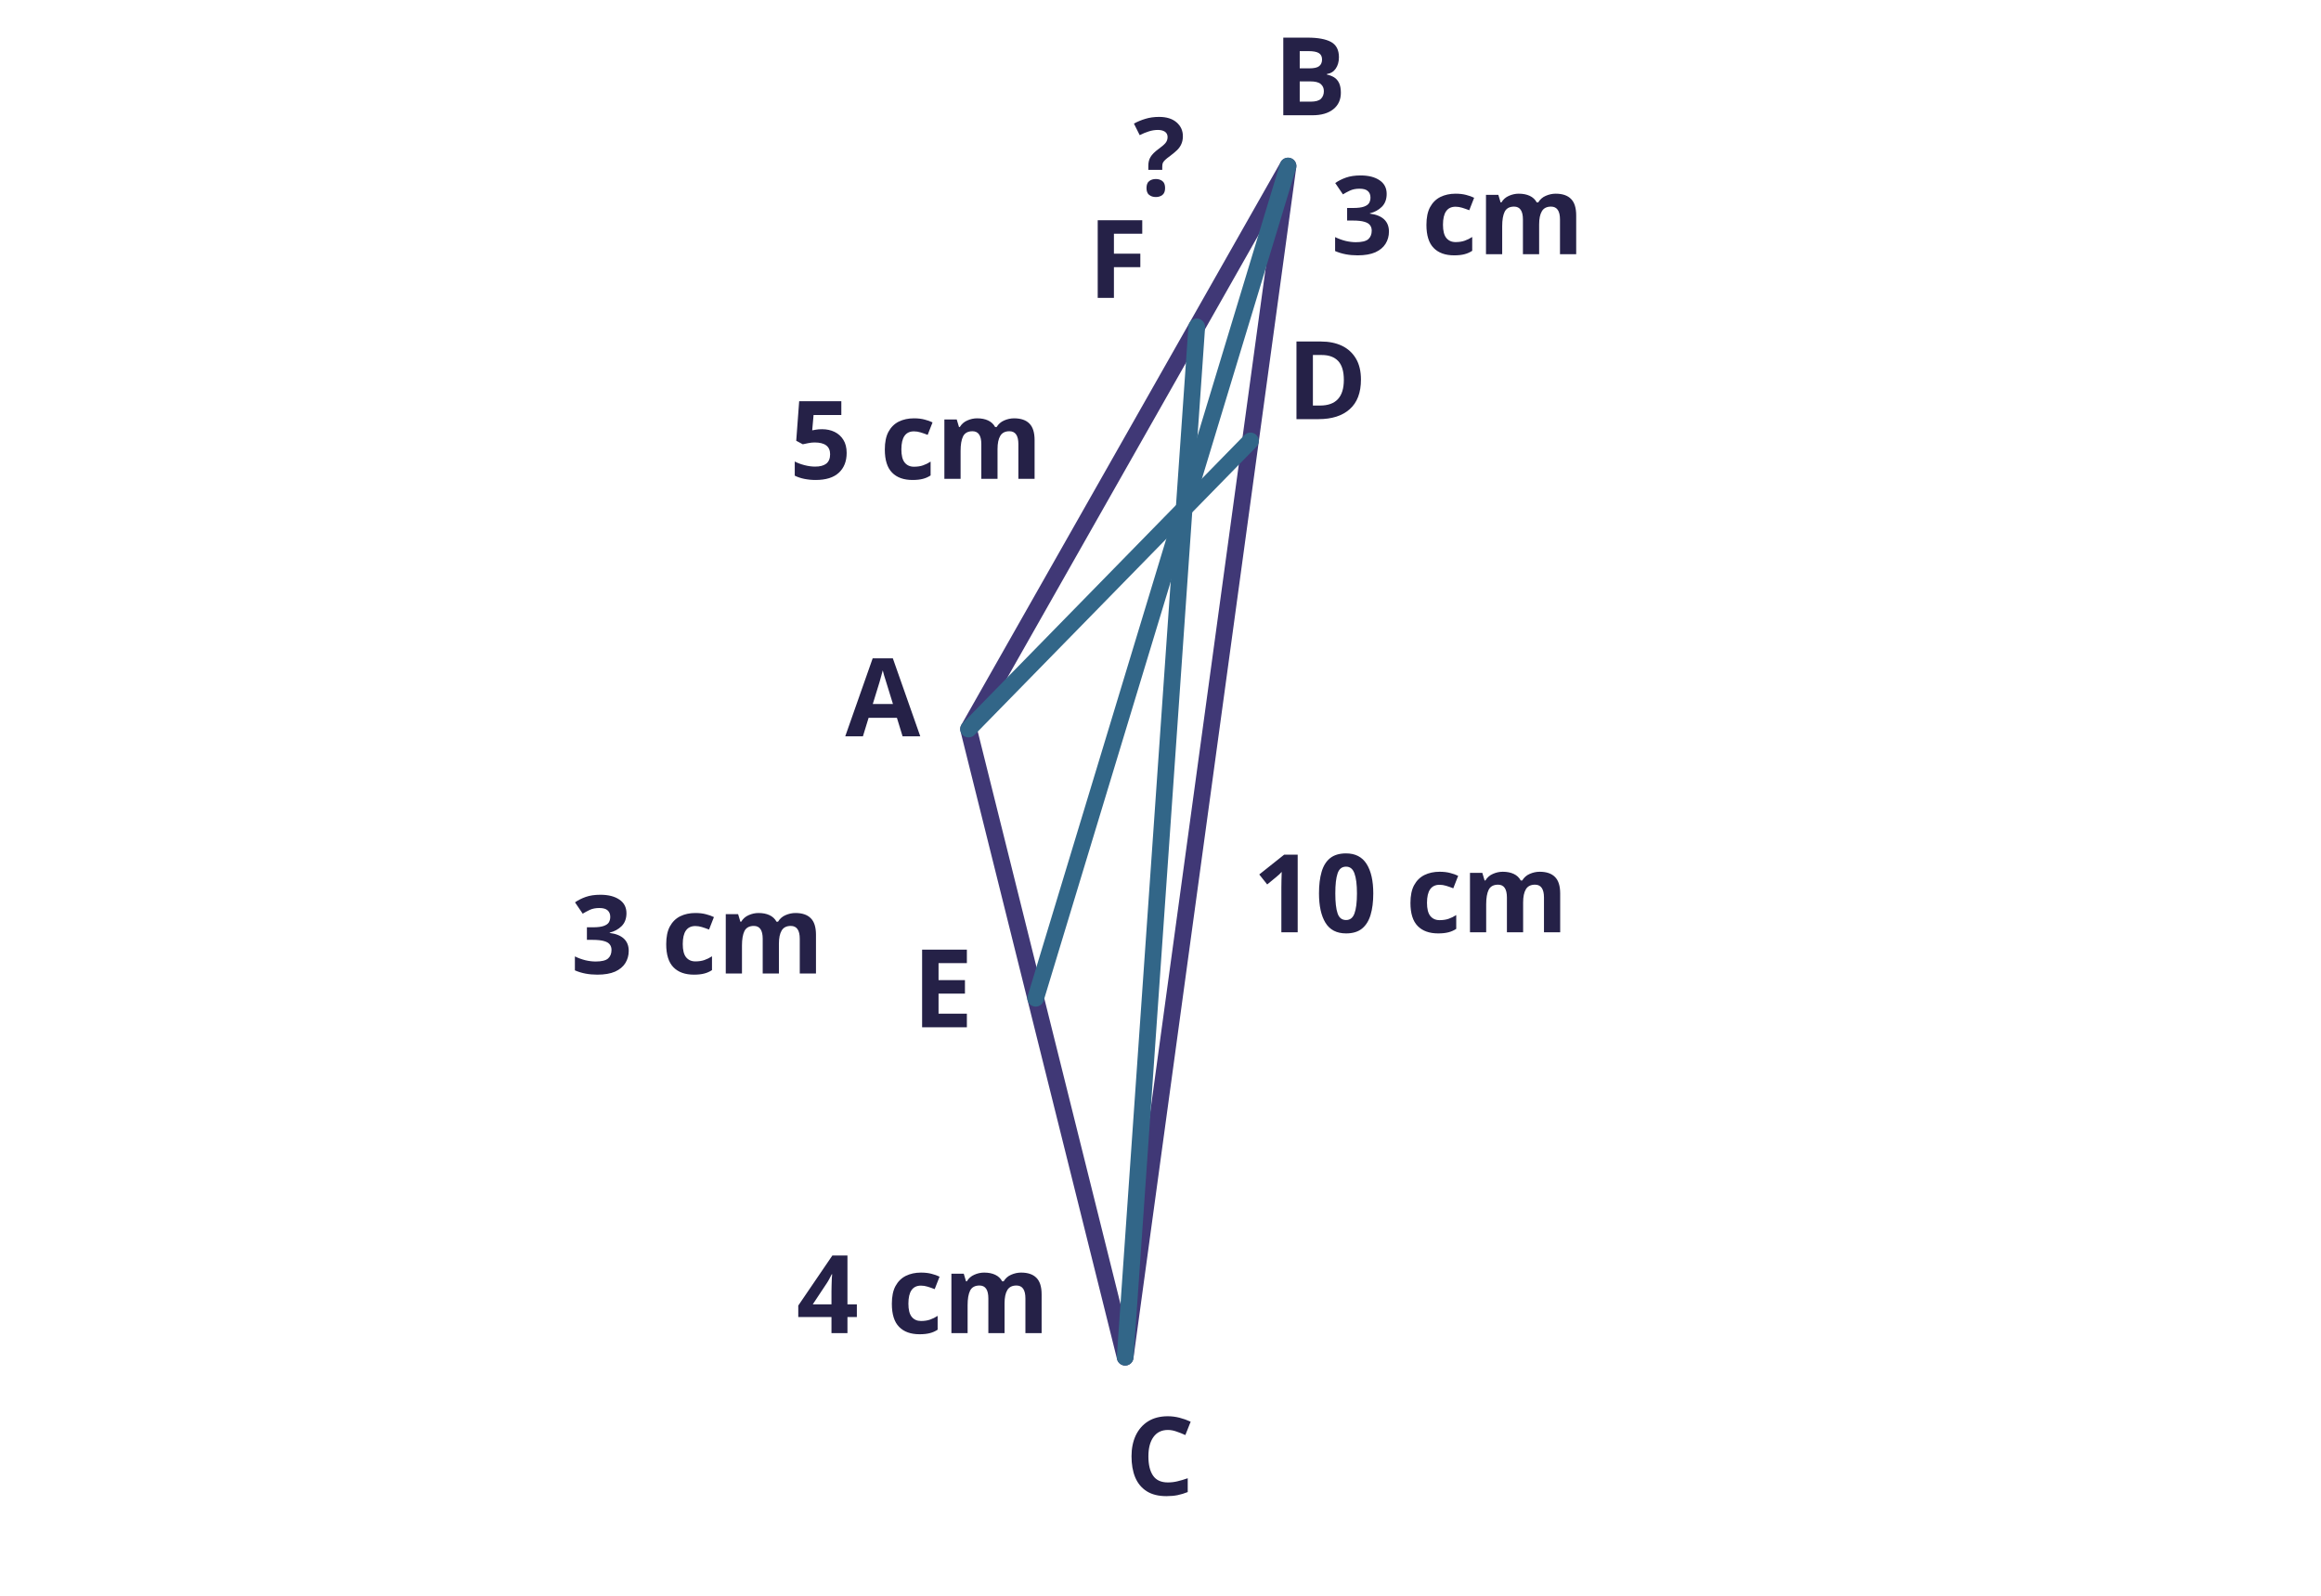
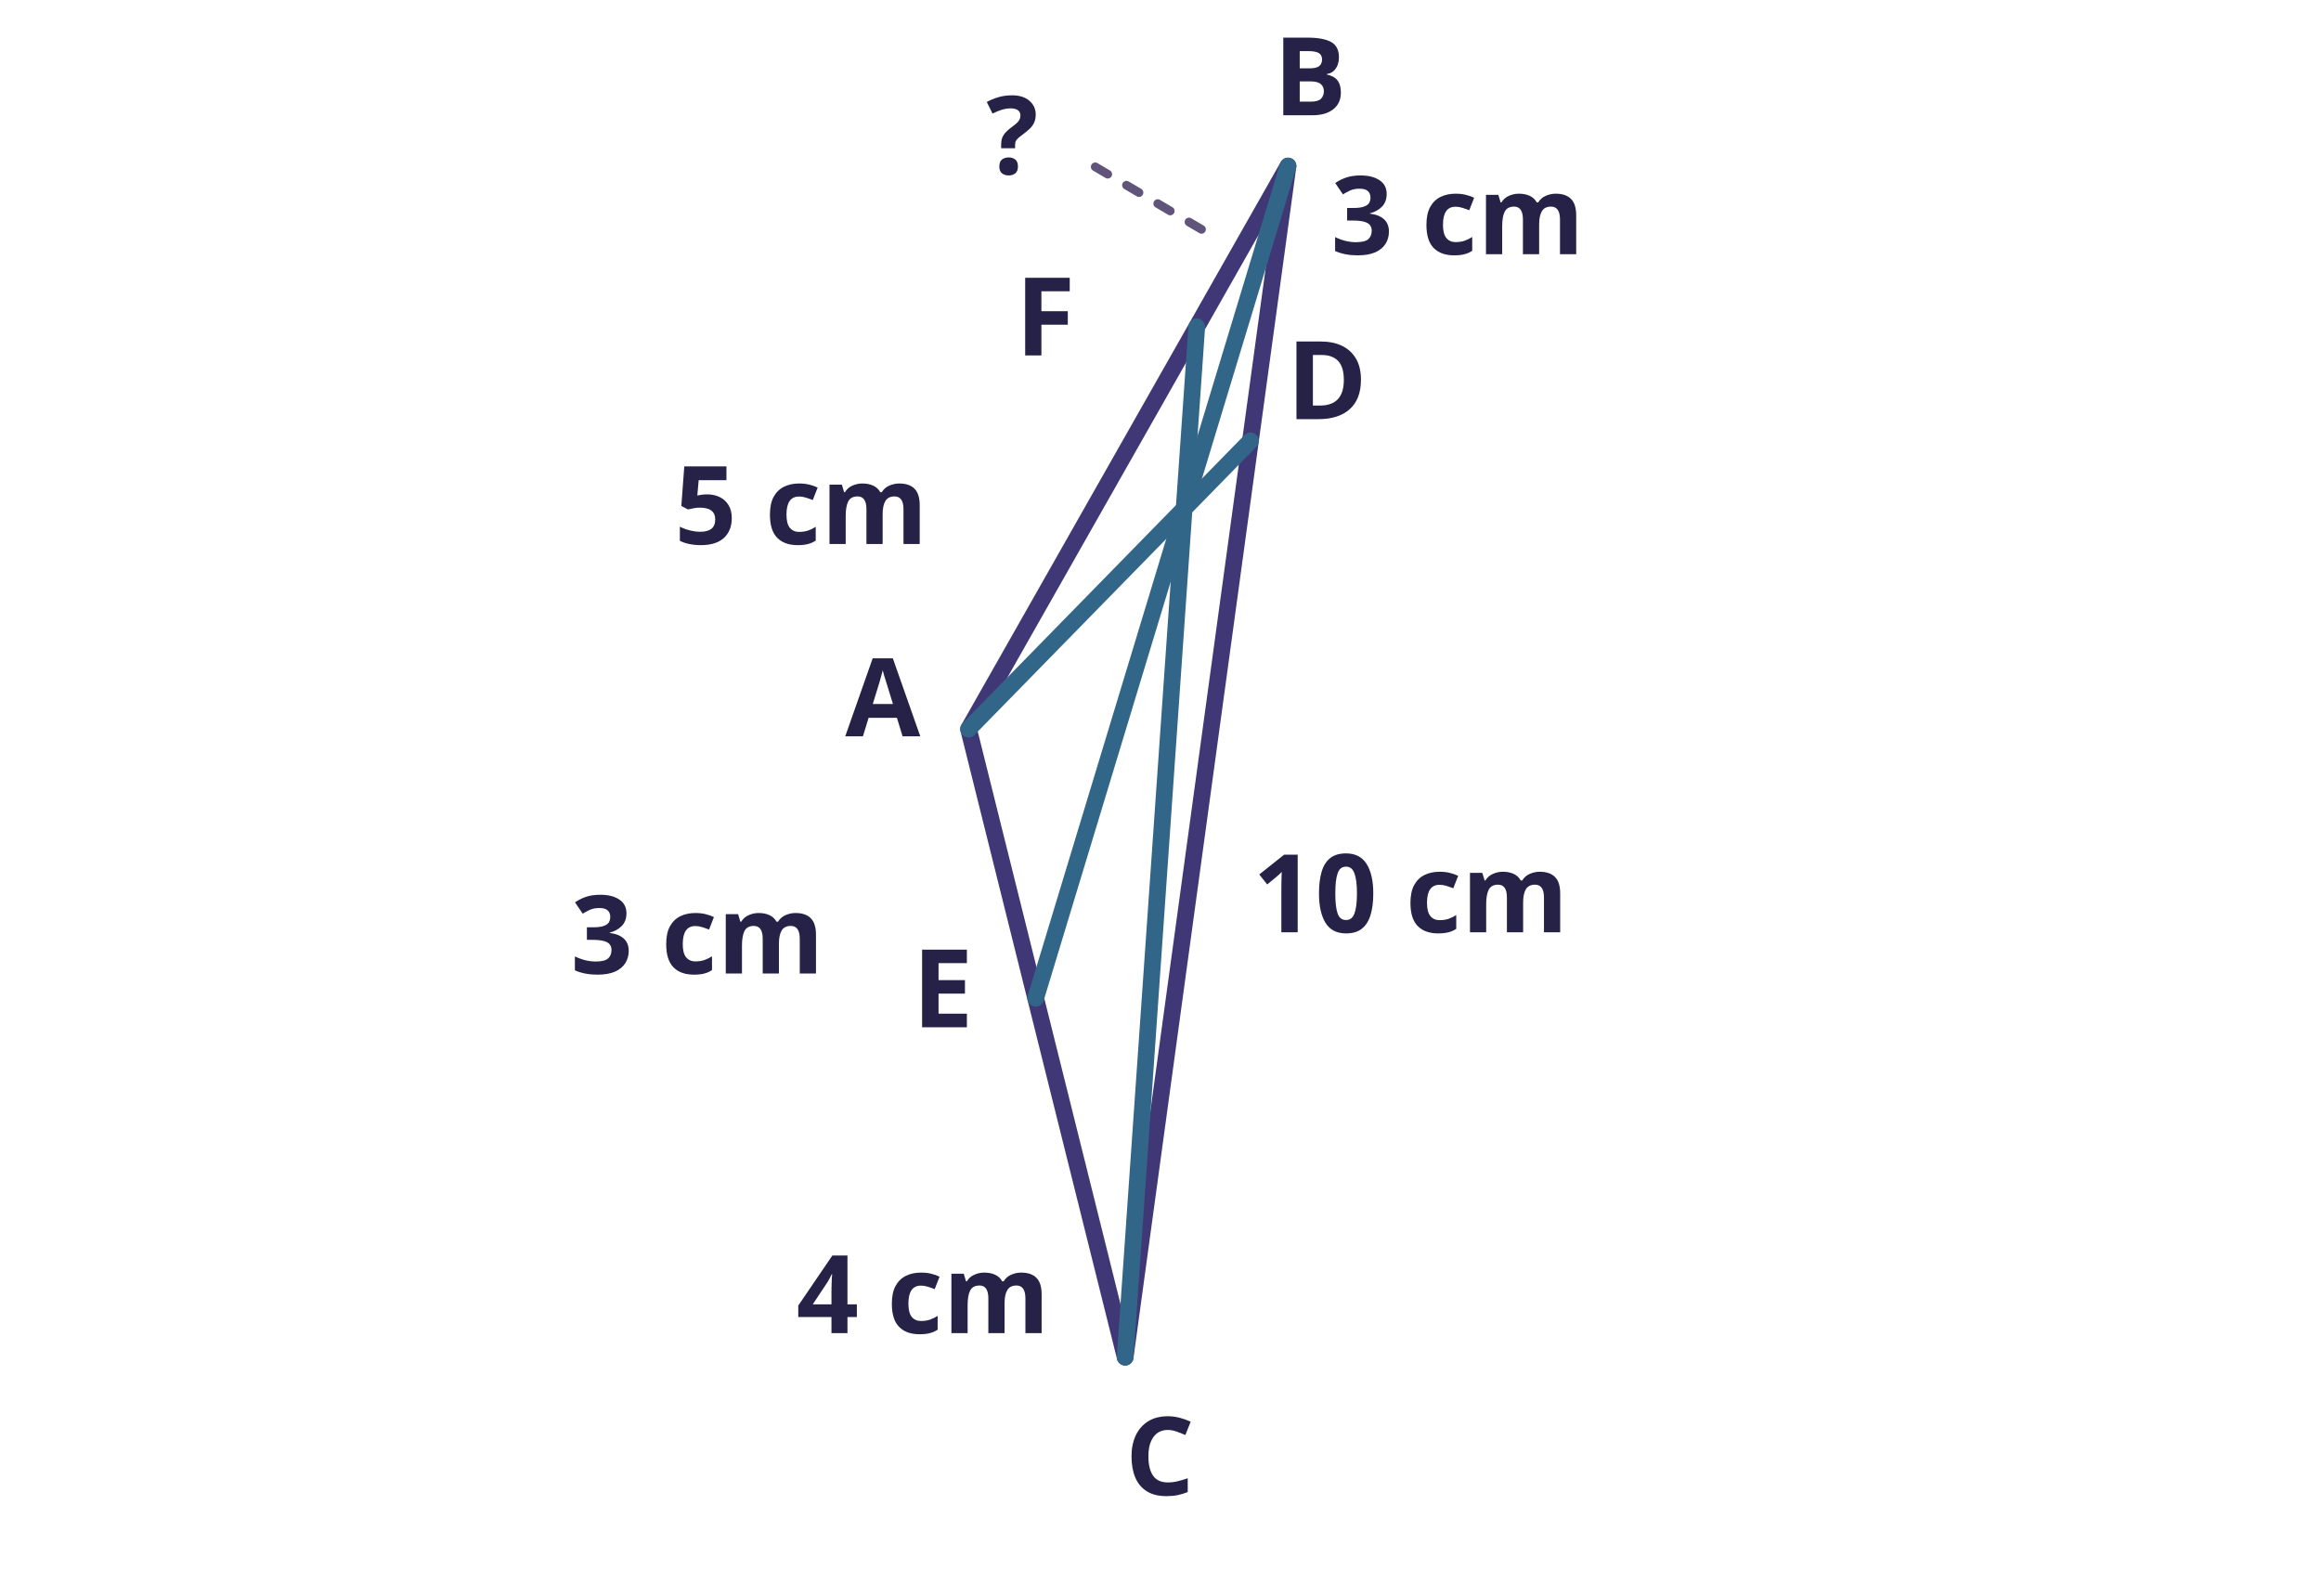
<svg xmlns="http://www.w3.org/2000/svg" viewBox="0 0 320 220" role="img" aria-labelledby="title desc">
  <g fill="none" stroke-width="2.3" stroke-linecap="round" stroke-linejoin="round">
    <path d="M133.535 100.512 L177.584 22.889 L155.127 187.111 Z" stroke="#403876" />
    <path d="M133.535 100.512 L172.402 60.786" stroke="#326688" />
    <path d="M177.584 22.889 L142.789 137.626" stroke="#326688" />
    <path d="M155.127 187.111 L164.999 45.067" stroke="#326688" />
+     <path d="M151 23 L168 33" stroke="#60547a" stroke-width="1.2" stroke-dasharray="2 3" />
  </g>
  <g fill="#252147" font-family="system-ui,sans-serif" font-size="15" font-weight="600">
    <text x="116.535" y="101.512">A</text>
    <text x="175.584" y="15.889">B</text>
    <text x="155.127" y="206.111">C</text>
    <text x="177.402" y="57.786">D</text>
    <text x="125.789" y="141.626">E</text>
-     <text x="149.999" y="41.067">F</text>
-     <text x="108.84" y="66.017">5 cm</text>
-     <text x="156.291" y="26.978">?</text>
+     <text x="140" y="49">F</text>
+     <text x="93" y="75">5 cm</text>
+     <text x="136" y="24">?</text>
    <text x="183.511" y="35.048">3 cm</text>
    <text x="172.728" y="128.528">10 cm</text>
    <text x="78.699" y="134.213">3 cm</text>
    <text x="109.809" y="183.791">4 cm</text>
  </g>
</svg>
